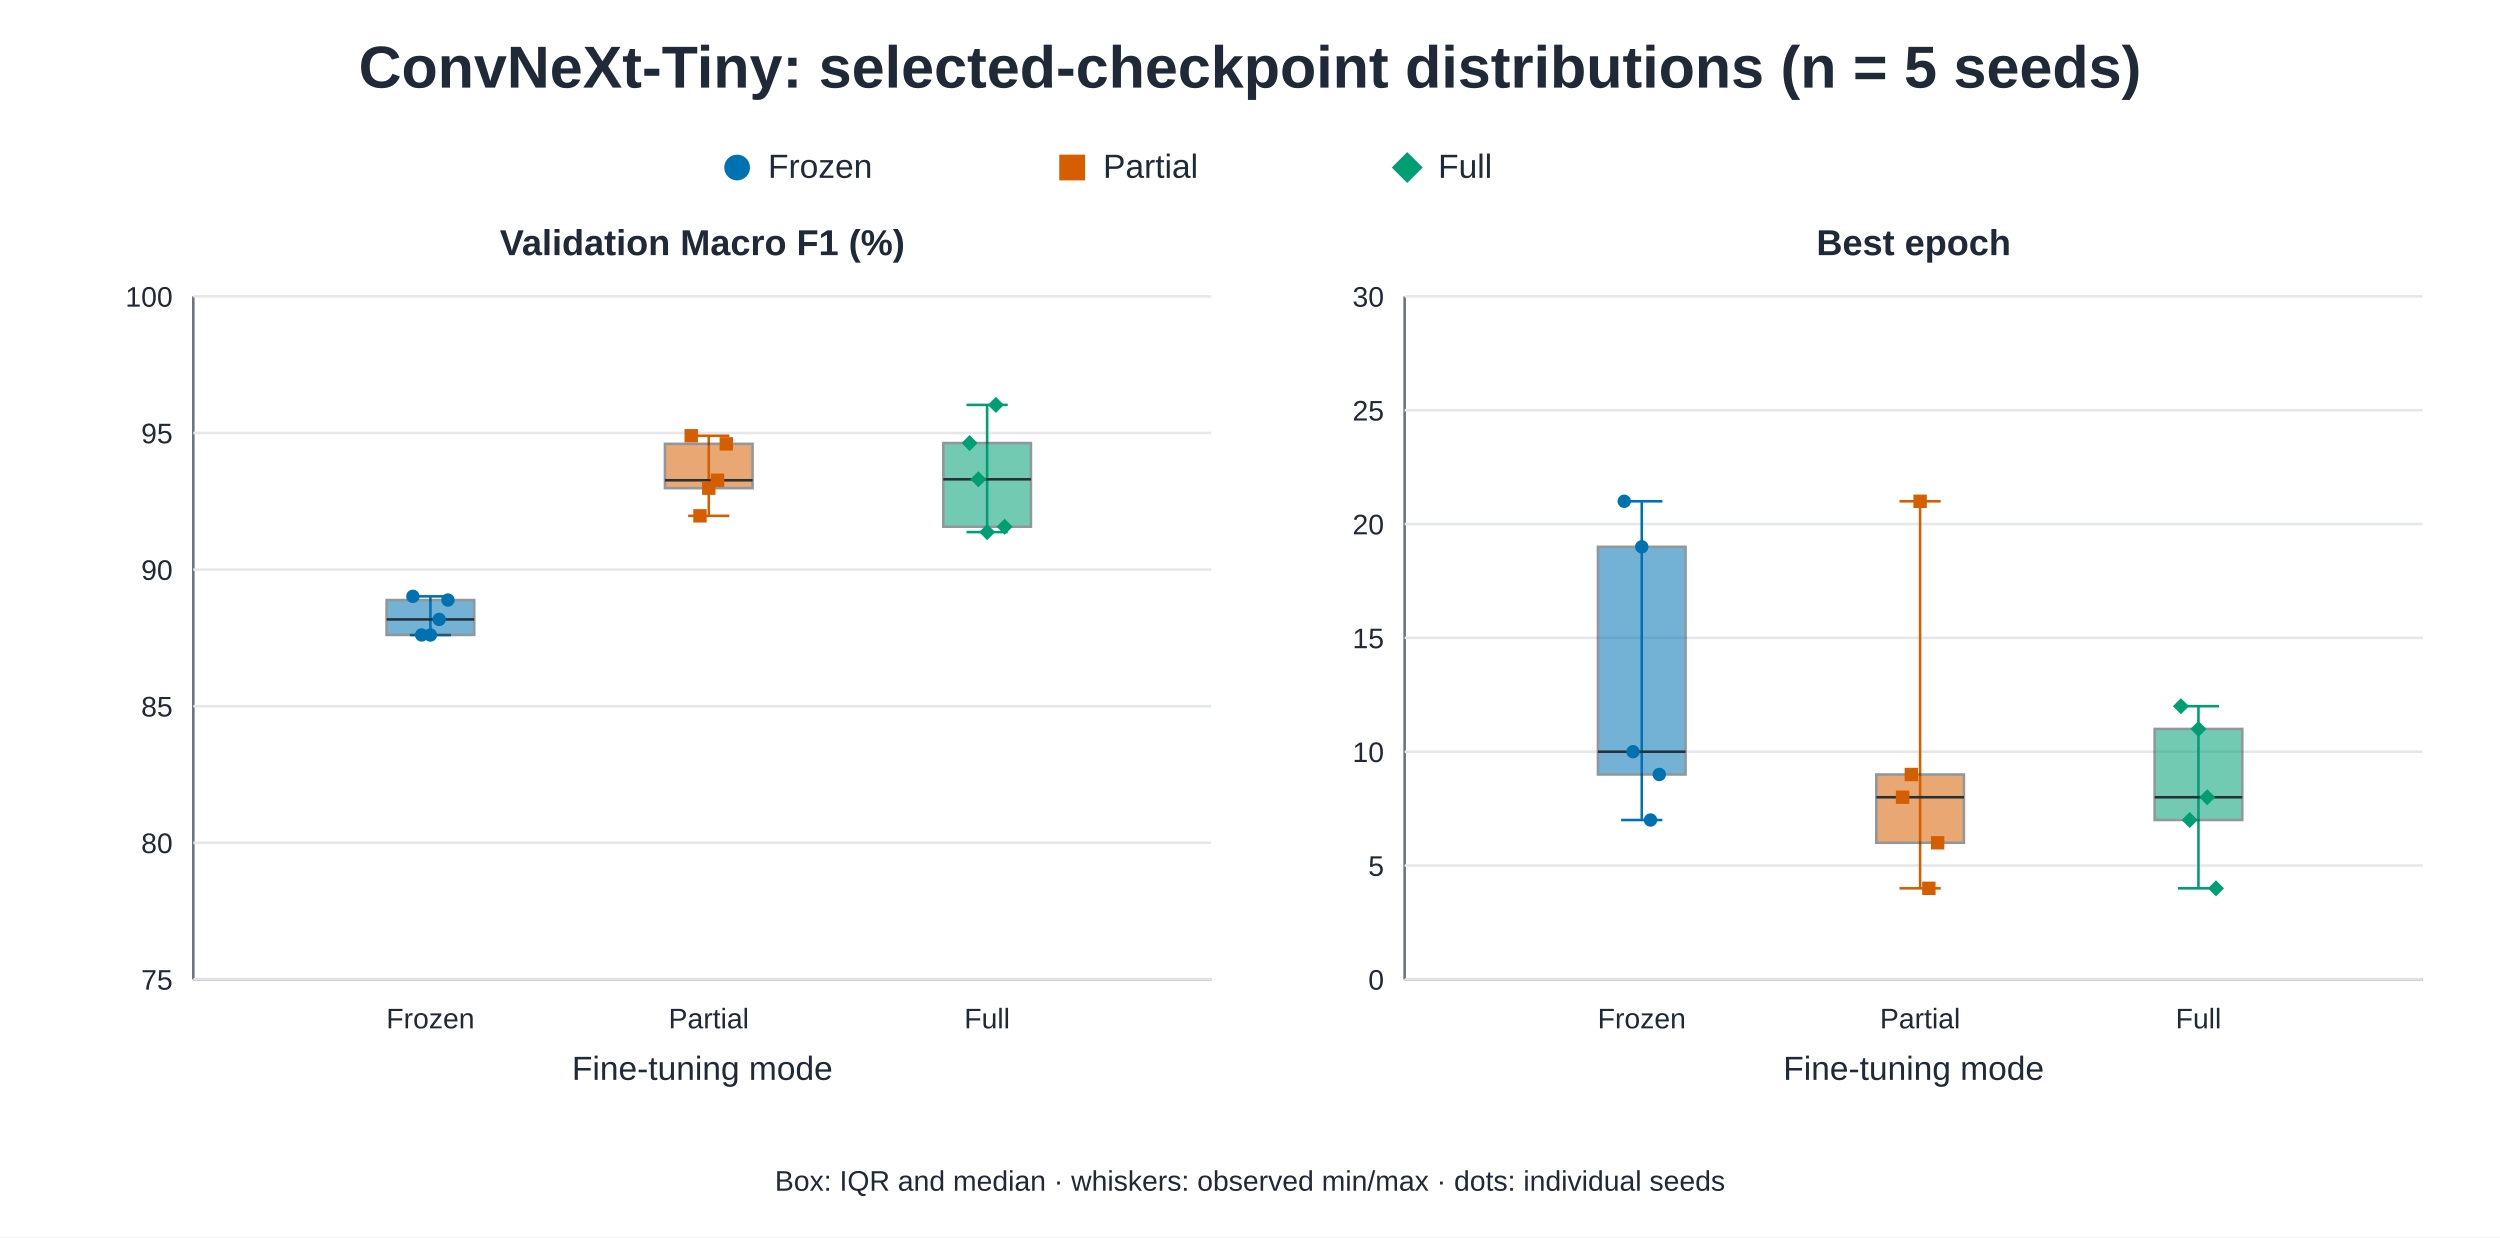
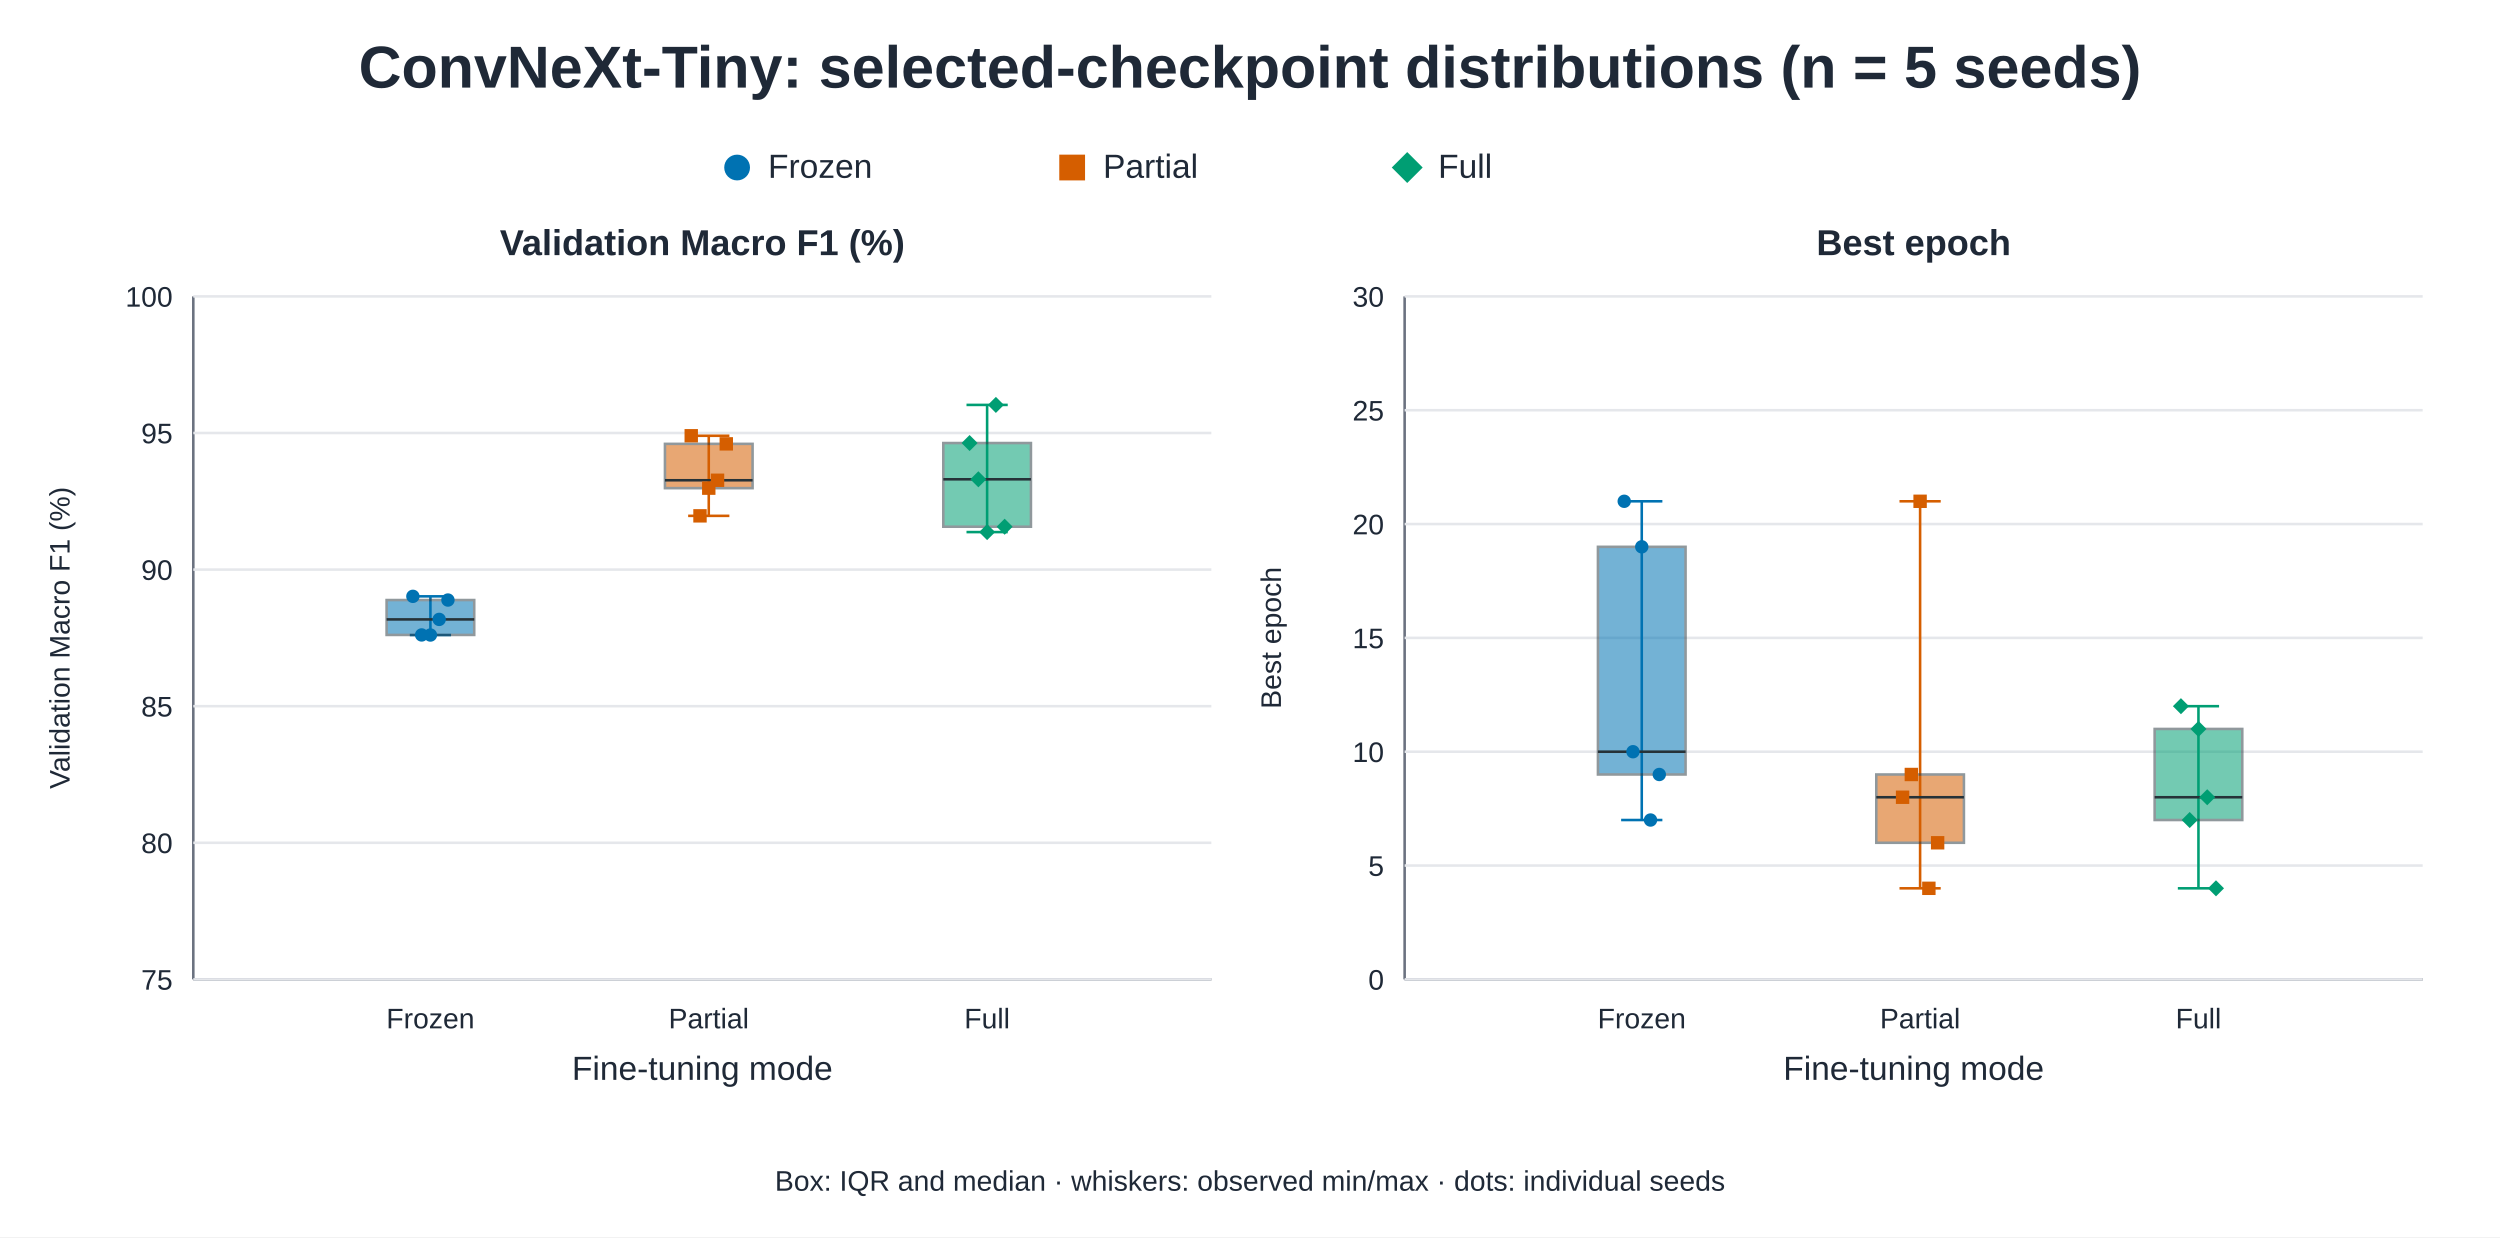
<svg xmlns="http://www.w3.org/2000/svg" viewBox="0 0 970 480" role="img" aria-label="ConvNeXt-Tiny: selected-checkpoint distributions (n = 5 seeds)">
  <rect width="970" height="480" fill="white" />
  <style>text{font-family:Arial,"Noto Sans Thai","Leelawadee UI",Tahoma,sans-serif;fill:#1F2937}.title{font-size:23px;font-weight:700}.sub{font-size:14px;font-weight:600}.label{font-size:13px}.small{font-size:11px}.axis{stroke-width:1}.grid{stroke:#E5E7EB;stroke-width:1}</style>
  <text x="485" y="34" class="title" text-anchor="middle">ConvNeXt-Tiny: selected-checkpoint distributions (n = 5 seeds)</text>
  <circle cx="286" cy="65" r="5" fill="#0072B2" opacity="1" />
  <text x="298" y="69" class="label" text-anchor="start">Frozen</text>
  <rect x="411" y="60" width="10" height="10" fill="#D55E00" opacity="1" />
  <text x="428" y="69" class="label" text-anchor="start">Partial</text>
  <path d="M 546 59 L 552 65 L 546 71 L 540 65 Z" fill="#009E73" opacity="1" />
  <text x="558" y="69" class="label" text-anchor="start">Full</text>
+   <text x="27" y="247.5" class="small" text-anchor="middle" transform="rotate(-90 27 247.5)">Validation Macro F1 (%)</text>
  <text x="272.5" y="99" class="sub" text-anchor="middle">Validation Macro F1 (%)</text>
  <line x1="75" y1="380" x2="470" y2="380" class="axis" stroke="#6B7280" />
  <line x1="75" y1="115" x2="75" y2="380" class="axis" stroke="#6B7280" />
  <line x1="75" y1="380" x2="470" y2="380" class="grid" stroke="#6B7280" />
  <text x="67" y="384" class="small" text-anchor="end">75</text>
  <line x1="75" y1="327" x2="470" y2="327" class="grid" stroke="#6B7280" />
  <text x="67" y="331" class="small" text-anchor="end">80</text>
  <line x1="75" y1="274" x2="470" y2="274" class="grid" stroke="#6B7280" />
  <text x="67" y="278" class="small" text-anchor="end">85</text>
  <line x1="75" y1="221" x2="470" y2="221" class="grid" stroke="#6B7280" />
  <text x="67" y="225" class="small" text-anchor="end">90</text>
  <line x1="75" y1="168" x2="470" y2="168" class="grid" stroke="#6B7280" />
  <text x="67" y="172" class="small" text-anchor="end">95</text>
  <line x1="75" y1="115" x2="470" y2="115" class="grid" stroke="#6B7280" />
  <text x="67" y="119" class="small" text-anchor="end">100</text>
  <text x="272.5" y="419" class="label" text-anchor="middle">Fine-tuning mode</text>
  <line x1="167" y1="246.387" x2="167" y2="231.38" class="axis" stroke="#0072B2" />
  <line x1="159" y1="246.387" x2="175" y2="246.387" class="axis" stroke="#0072B2" />
  <line x1="159" y1="231.38" x2="175" y2="231.38" class="axis" stroke="#0072B2" />
  <rect x="150" y="232.815" width="34" height="13.542" fill="#0072B2" opacity="0.55" stroke="#35434a" />
  <line x1="150" y1="240.328" x2="184" y2="240.328" class="axis" stroke="#263238" stroke-width="2" />
  <circle cx="160.2" cy="231.38" r="2.6" fill="#0072B2" opacity="1" />
  <circle cx="163.6" cy="246.357" r="2.6" fill="#0072B2" opacity="1" />
  <circle cx="167" cy="246.387" r="2.6" fill="#0072B2" opacity="1" />
  <circle cx="170.4" cy="240.328" r="2.6" fill="#0072B2" opacity="1" />
  <circle cx="173.8" cy="232.815" r="2.6" fill="#0072B2" opacity="1" />
  <text x="167" y="399" class="small" text-anchor="middle">Frozen</text>
  <line x1="275" y1="200.149" x2="275" y2="169.08" class="axis" stroke="#D55E00" />
  <line x1="267" y1="200.149" x2="283" y2="200.149" class="axis" stroke="#D55E00" />
  <line x1="267" y1="169.08" x2="283" y2="169.08" class="axis" stroke="#D55E00" />
  <rect x="258" y="172.216" width="34" height="17.188" fill="#D55E00" opacity="0.55" stroke="#35434a" />
  <line x1="258" y1="186.34" x2="292" y2="186.34" class="axis" stroke="#263238" stroke-width="2" />
  <rect x="265.6" y="166.48" width="5.2" height="5.2" fill="#D55E00" opacity="1" />
  <rect x="269" y="197.549" width="5.2" height="5.2" fill="#D55E00" opacity="1" />
  <rect x="272.4" y="186.804" width="5.2" height="5.2" fill="#D55E00" opacity="1" />
  <rect x="275.8" y="183.74" width="5.2" height="5.2" fill="#D55E00" opacity="1" />
  <rect x="279.2" y="169.616" width="5.2" height="5.2" fill="#D55E00" opacity="1" />
  <text x="275" y="399" class="small" text-anchor="middle">Partial</text>
  <line x1="383" y1="206.447" x2="383" y2="157.105" class="axis" stroke="#009E73" />
  <line x1="375" y1="206.447" x2="391" y2="206.447" class="axis" stroke="#009E73" />
  <line x1="375" y1="157.105" x2="391" y2="157.105" class="axis" stroke="#009E73" />
  <rect x="366" y="171.9" width="34" height="32.466" fill="#009E73" opacity="0.55" stroke="#35434a" />
  <line x1="366" y1="185.965" x2="400" y2="185.965" class="axis" stroke="#263238" stroke-width="2" />
  <path d="M 376.2 168.78 L 379.32 171.9 L 376.2 175.02 L 373.08 171.9 Z" fill="#009E73" opacity="1" />
  <path d="M 379.6 182.845 L 382.72 185.965 L 379.6 189.085 L 376.48 185.965 Z" fill="#009E73" opacity="1" />
  <path d="M 383 203.327 L 386.12 206.447 L 383 209.567 L 379.88 206.447 Z" fill="#009E73" opacity="1" />
  <path d="M 386.4 153.985 L 389.52 157.105 L 386.4 160.225 L 383.28 157.105 Z" fill="#009E73" opacity="1" />
  <path d="M 389.8 201.247 L 392.92 204.367 L 389.8 207.487 L 386.68 204.367 Z" fill="#009E73" opacity="1" />
  <text x="383" y="399" class="small" text-anchor="middle">Full</text>
+   <text x="497" y="247.5" class="small" text-anchor="middle" transform="rotate(-90 497 247.5)">Best epoch</text>
  <text x="742.5" y="99" class="sub" text-anchor="middle">Best epoch</text>
  <line x1="545" y1="380" x2="940" y2="380" class="axis" stroke="#6B7280" />
  <line x1="545" y1="115" x2="545" y2="380" class="axis" stroke="#6B7280" />
  <line x1="545" y1="380" x2="940" y2="380" class="grid" stroke="#6B7280" />
  <text x="537" y="384" class="small" text-anchor="end">0</text>
  <line x1="545" y1="335.833" x2="940" y2="335.833" class="grid" stroke="#6B7280" />
  <text x="537" y="339.833" class="small" text-anchor="end">5</text>
  <line x1="545" y1="291.667" x2="940" y2="291.667" class="grid" stroke="#6B7280" />
  <text x="537" y="295.667" class="small" text-anchor="end">10</text>
  <line x1="545" y1="247.5" x2="940" y2="247.5" class="grid" stroke="#6B7280" />
  <text x="537" y="251.5" class="small" text-anchor="end">15</text>
  <line x1="545" y1="203.333" x2="940" y2="203.333" class="grid" stroke="#6B7280" />
  <text x="537" y="207.333" class="small" text-anchor="end">20</text>
  <line x1="545" y1="159.167" x2="940" y2="159.167" class="grid" stroke="#6B7280" />
  <text x="537" y="163.167" class="small" text-anchor="end">25</text>
  <line x1="545" y1="115" x2="940" y2="115" class="grid" stroke="#6B7280" />
  <text x="537" y="119" class="small" text-anchor="end">30</text>
  <text x="742.5" y="419" class="label" text-anchor="middle">Fine-tuning mode</text>
  <line x1="637" y1="318.167" x2="637" y2="194.5" class="axis" stroke="#0072B2" />
  <line x1="629" y1="318.167" x2="645" y2="318.167" class="axis" stroke="#0072B2" />
  <line x1="629" y1="194.5" x2="645" y2="194.5" class="axis" stroke="#0072B2" />
  <rect x="620" y="212.167" width="34" height="88.333" fill="#0072B2" opacity="0.55" stroke="#35434a" />
  <line x1="620" y1="291.667" x2="654" y2="291.667" class="axis" stroke="#263238" stroke-width="2" />
  <circle cx="630.2" cy="194.5" r="2.6" fill="#0072B2" opacity="1" />
  <circle cx="633.6" cy="291.667" r="2.6" fill="#0072B2" opacity="1" />
  <circle cx="637" cy="212.167" r="2.6" fill="#0072B2" opacity="1" />
  <circle cx="640.4" cy="318.167" r="2.6" fill="#0072B2" opacity="1" />
  <circle cx="643.8" cy="300.5" r="2.6" fill="#0072B2" opacity="1" />
  <text x="637" y="399" class="small" text-anchor="middle">Frozen</text>
  <line x1="745" y1="344.667" x2="745" y2="194.5" class="axis" stroke="#D55E00" />
  <line x1="737" y1="344.667" x2="753" y2="344.667" class="axis" stroke="#D55E00" />
  <line x1="737" y1="194.5" x2="753" y2="194.5" class="axis" stroke="#D55E00" />
  <rect x="728" y="300.5" width="34" height="26.5" fill="#D55E00" opacity="0.55" stroke="#35434a" />
  <line x1="728" y1="309.333" x2="762" y2="309.333" class="axis" stroke="#263238" stroke-width="2" />
  <rect x="735.6" y="306.733" width="5.2" height="5.2" fill="#D55E00" opacity="1" />
  <rect x="739" y="297.9" width="5.2" height="5.2" fill="#D55E00" opacity="1" />
  <rect x="742.4" y="191.9" width="5.2" height="5.2" fill="#D55E00" opacity="1" />
  <rect x="745.8" y="342.067" width="5.2" height="5.2" fill="#D55E00" opacity="1" />
  <rect x="749.2" y="324.4" width="5.2" height="5.2" fill="#D55E00" opacity="1" />
  <text x="745" y="399" class="small" text-anchor="middle">Partial</text>
  <line x1="853" y1="344.667" x2="853" y2="274" class="axis" stroke="#009E73" />
  <line x1="845" y1="344.667" x2="861" y2="344.667" class="axis" stroke="#009E73" />
  <line x1="845" y1="274" x2="861" y2="274" class="axis" stroke="#009E73" />
  <rect x="836" y="282.833" width="34" height="35.333" fill="#009E73" opacity="0.55" stroke="#35434a" />
  <line x1="836" y1="309.333" x2="870" y2="309.333" class="axis" stroke="#263238" stroke-width="2" />
  <path d="M 846.2 270.88 L 849.32 274 L 846.2 277.12 L 843.08 274 Z" fill="#009E73" opacity="1" />
  <path d="M 849.6 315.047 L 852.72 318.167 L 849.6 321.287 L 846.48 318.167 Z" fill="#009E73" opacity="1" />
  <path d="M 853 279.713 L 856.12 282.833 L 853 285.953 L 849.88 282.833 Z" fill="#009E73" opacity="1" />
  <path d="M 856.4 306.213 L 859.52 309.333 L 856.4 312.453 L 853.28 309.333 Z" fill="#009E73" opacity="1" />
  <path d="M 859.8 341.547 L 862.92 344.667 L 859.8 347.787 L 856.68 344.667 Z" fill="#009E73" opacity="1" />
  <text x="853" y="399" class="small" text-anchor="middle">Full</text>
  <text x="485" y="462" class="small" text-anchor="middle">Box: IQR and median · whiskers: observed min/max · dots: individual seeds</text>
</svg>
